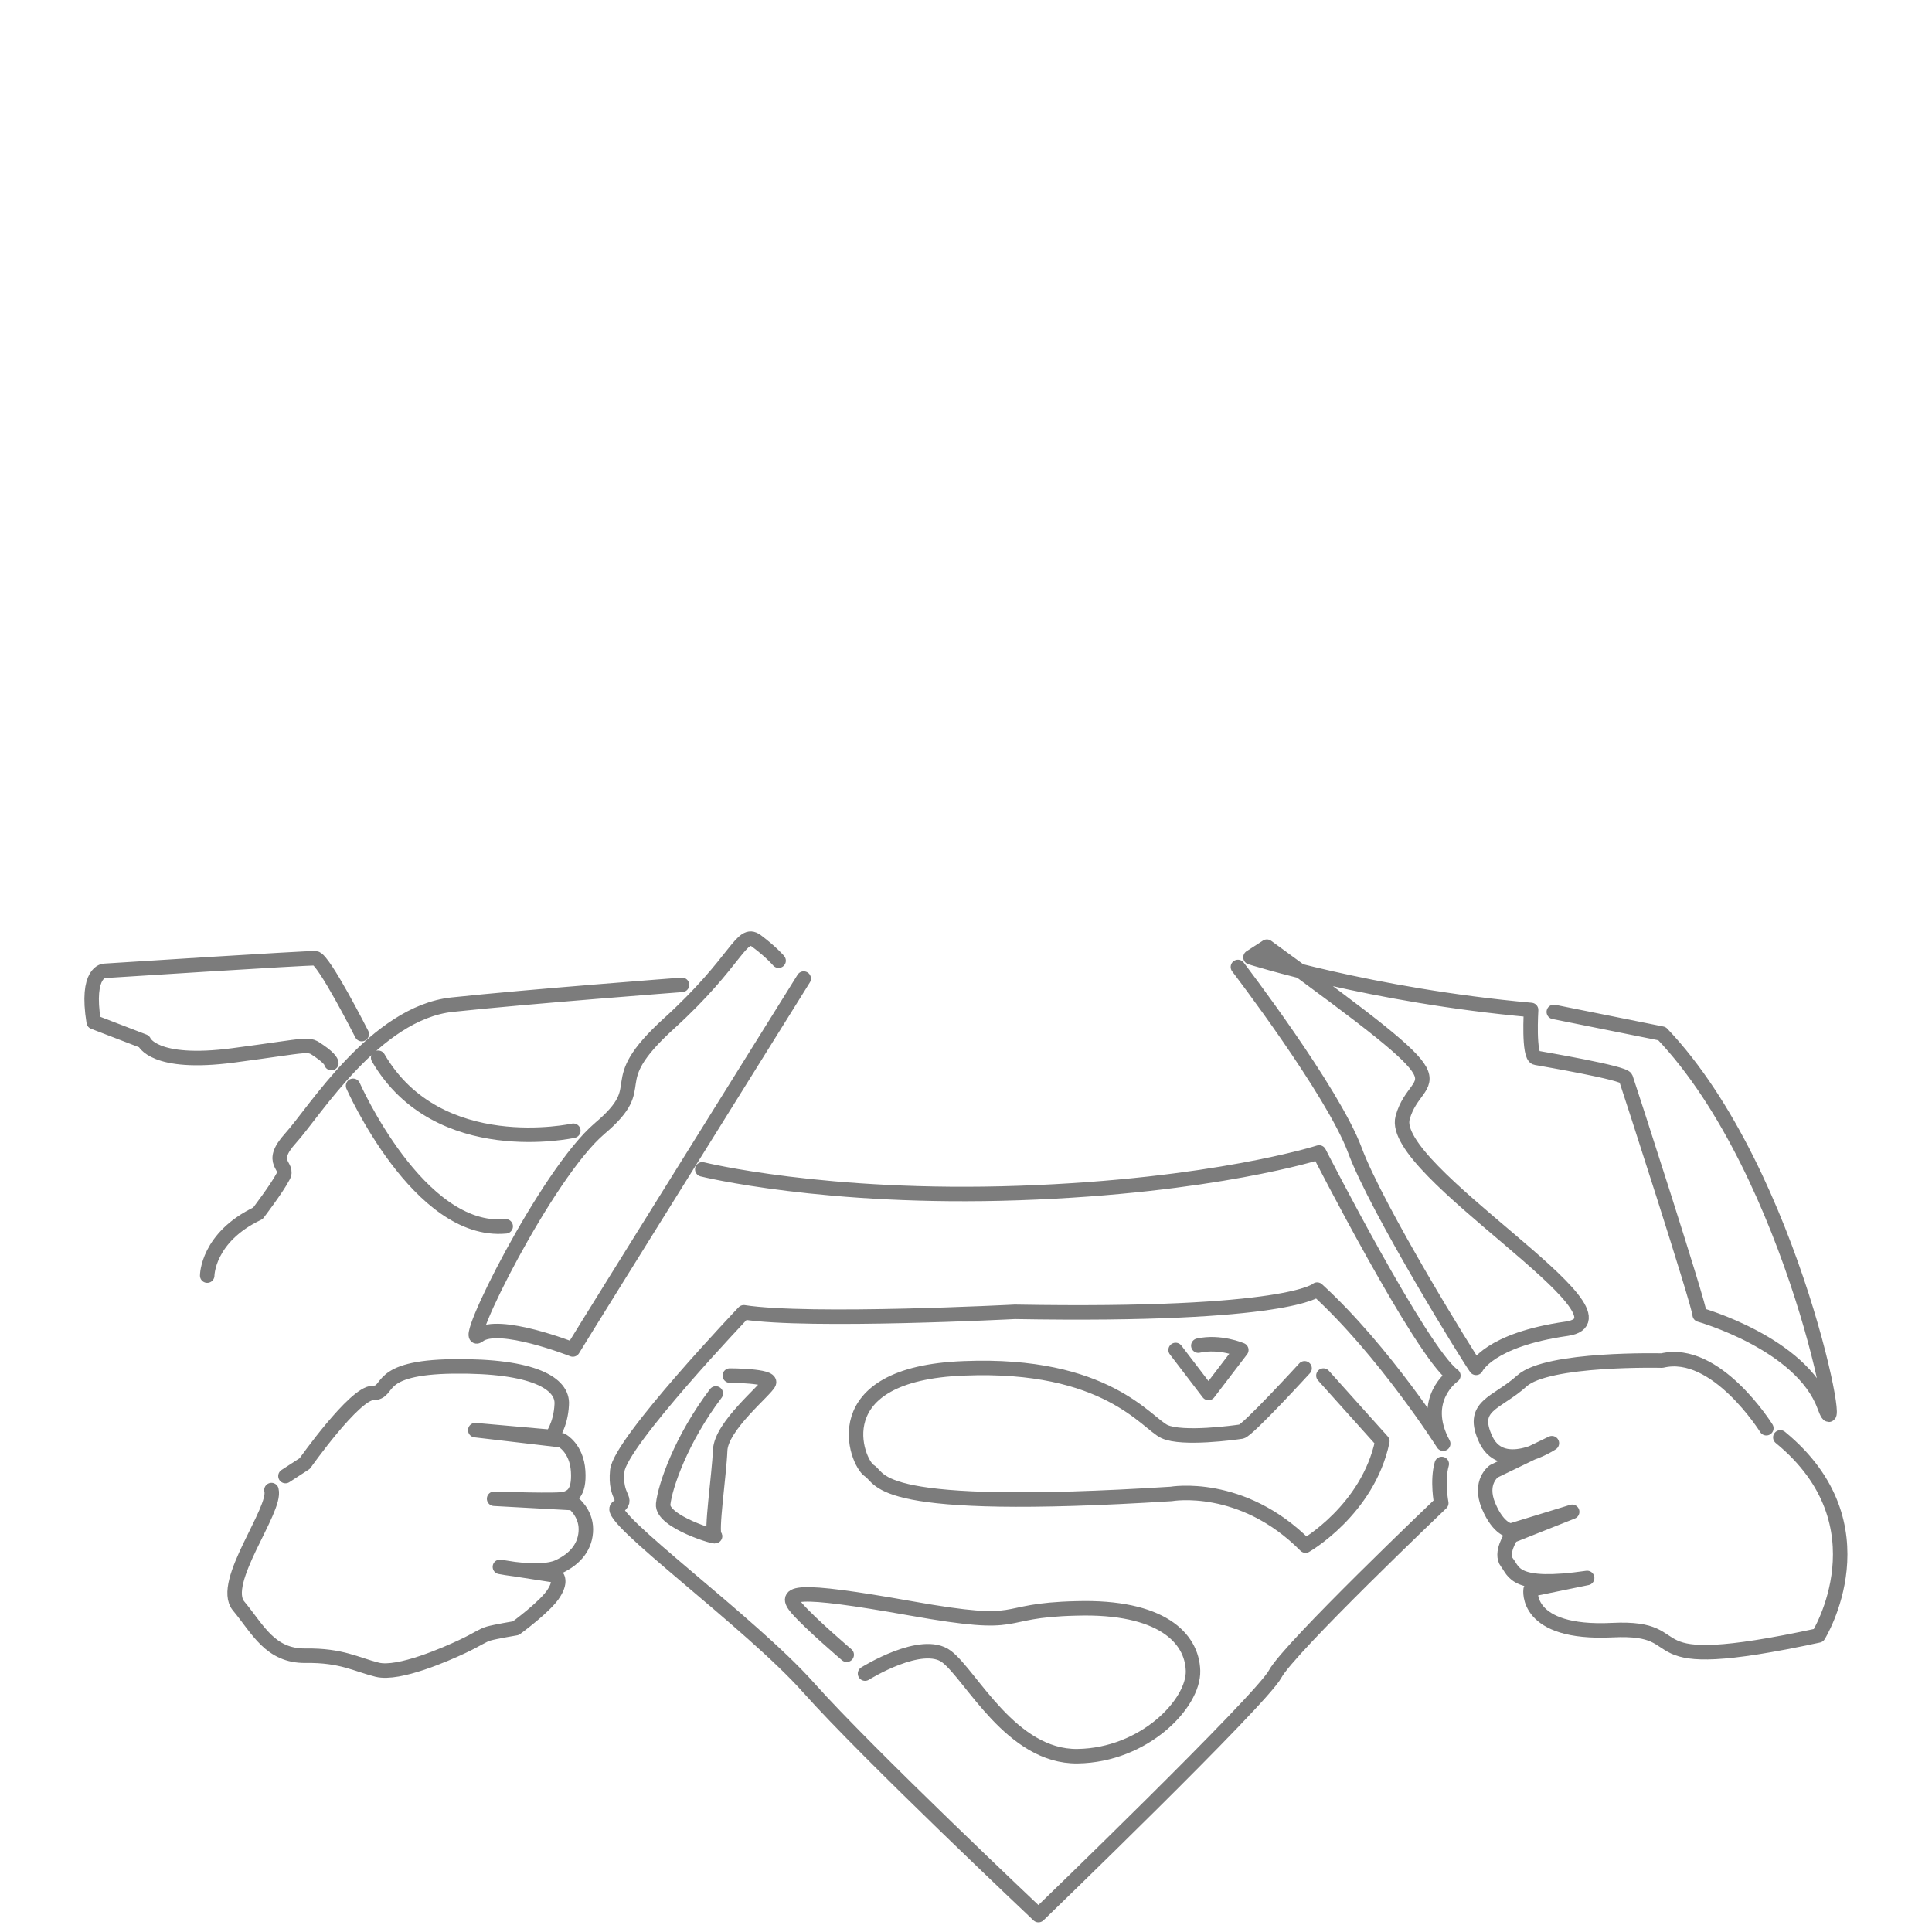
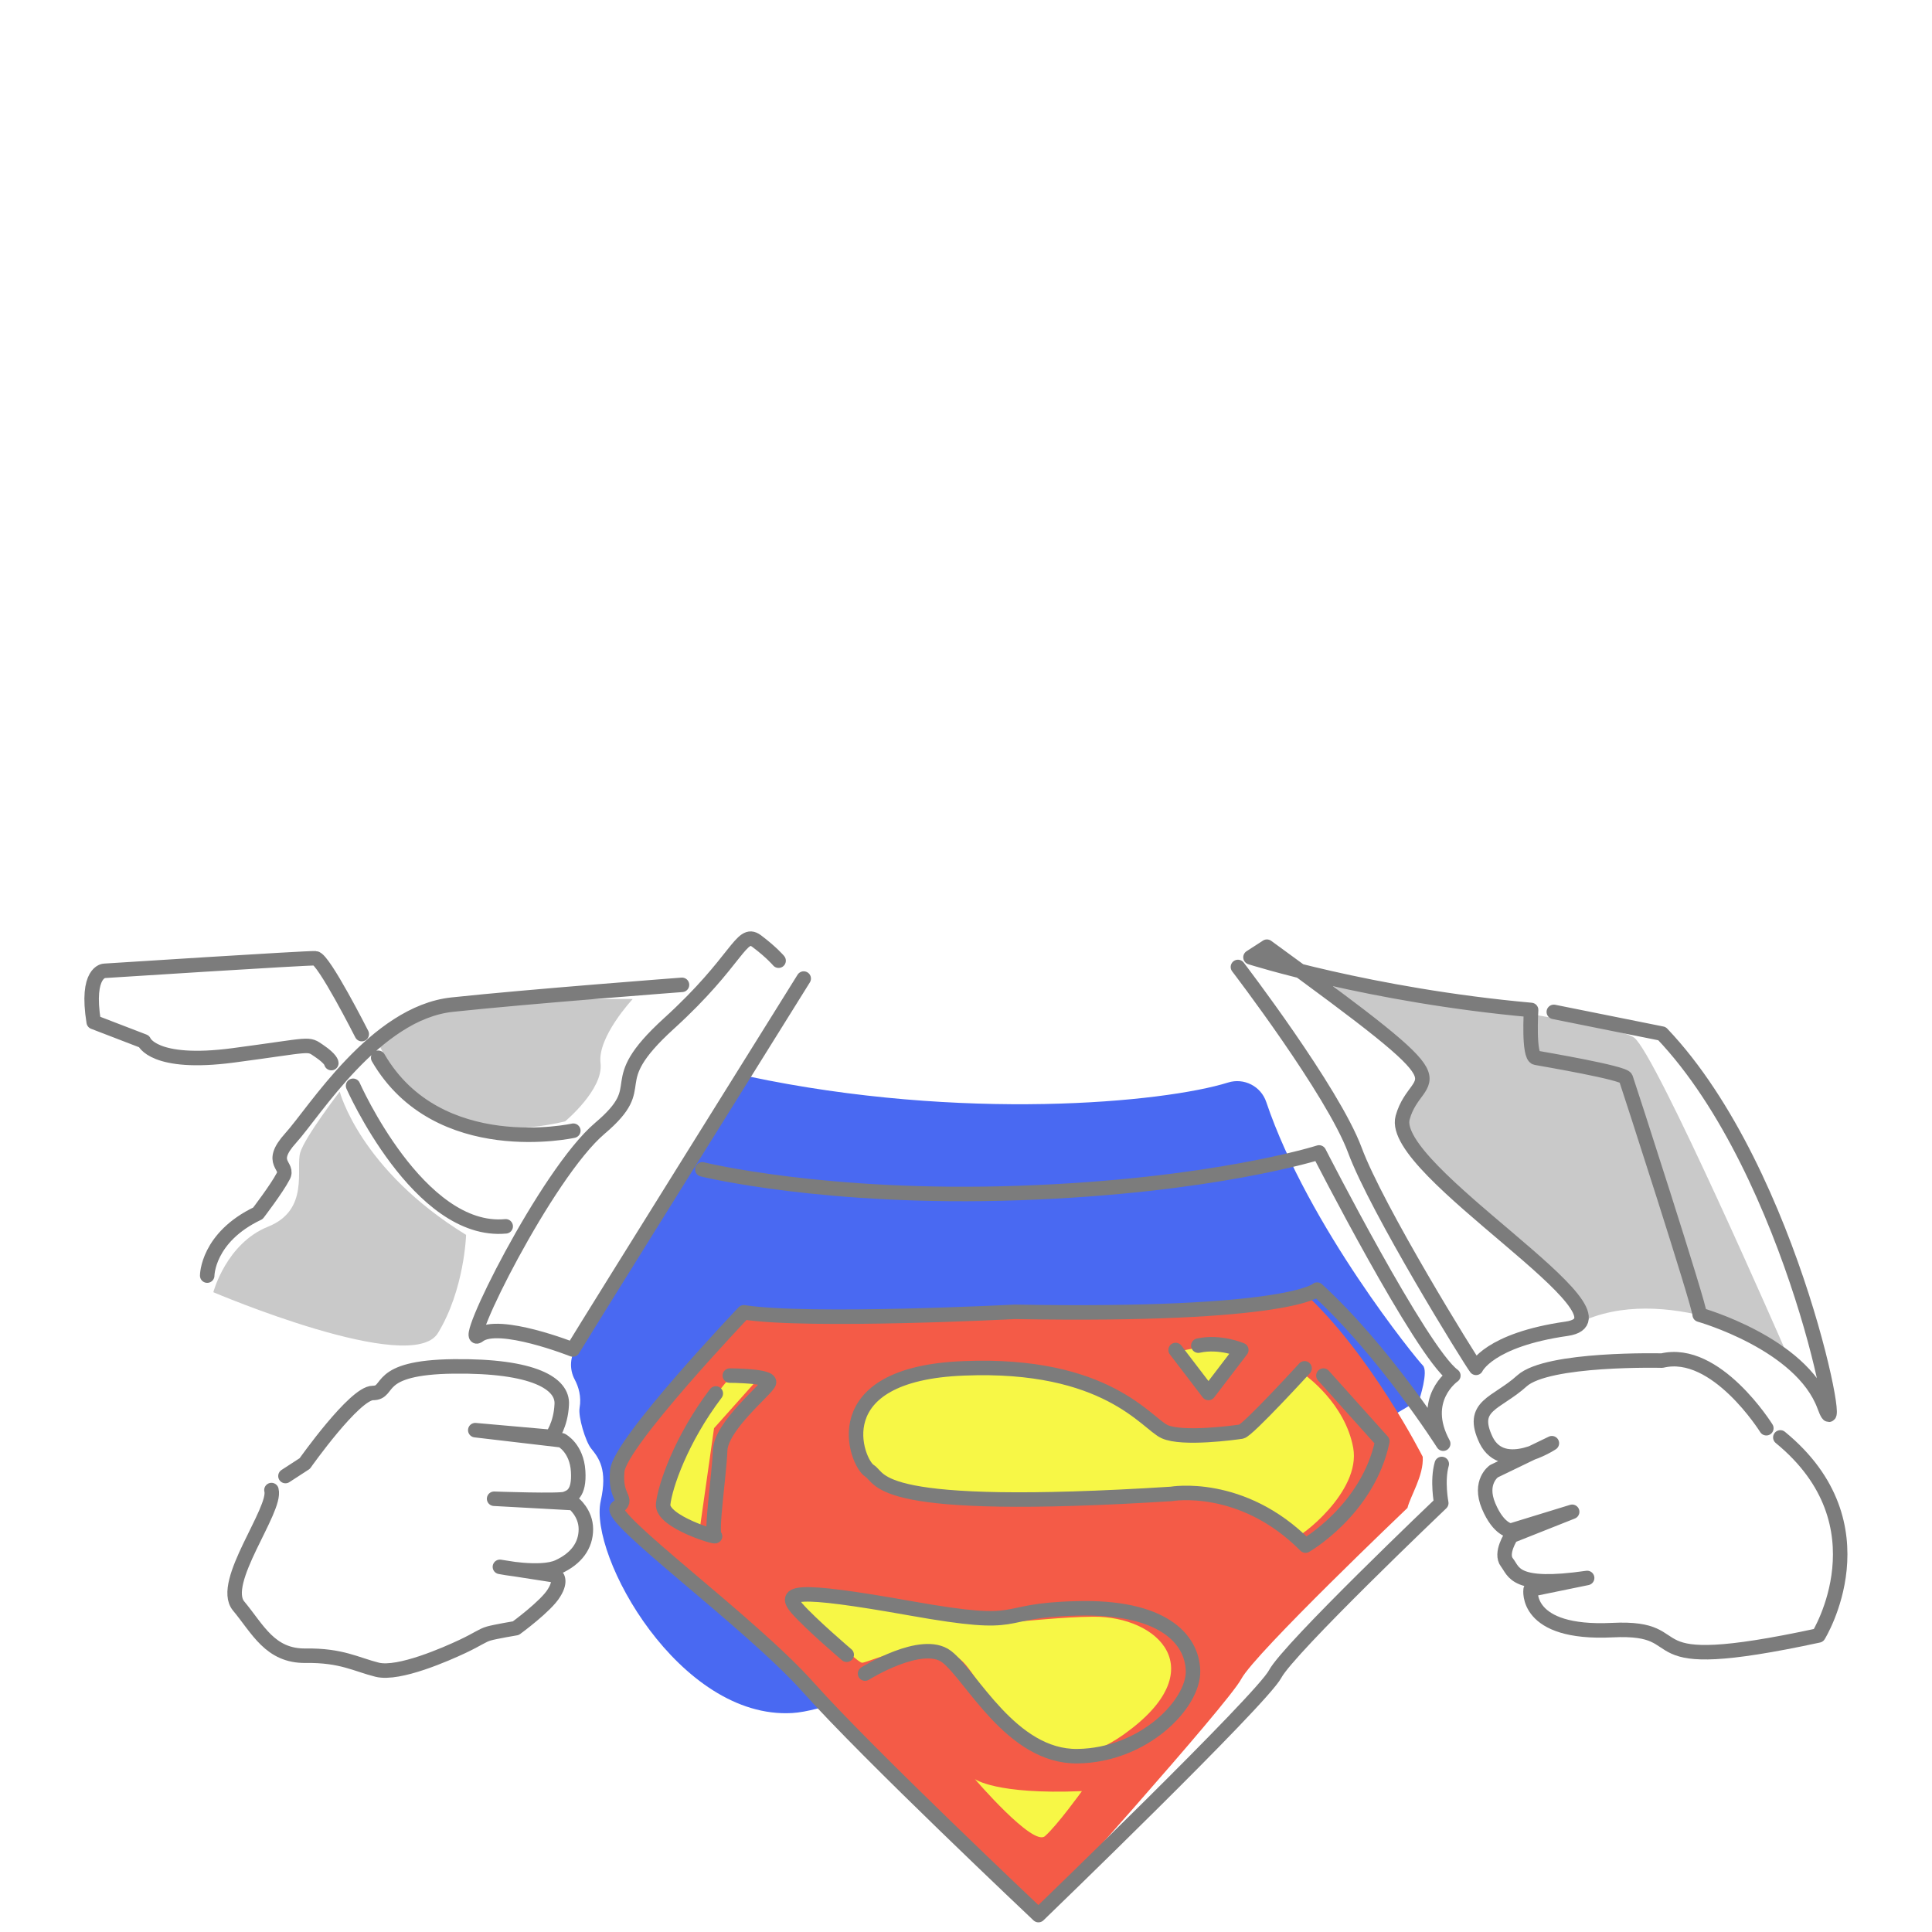
- <svg xmlns="http://www.w3.org/2000/svg" viewBox="0 0 400 400">
-   <g fill="none" stroke="#7C7C7C" stroke-width="3" stroke-linecap="round" stroke-linejoin="round" stroke-miterlimit="10">
-     <path d="M166.4 202.6s-44.3 71-47.8 76.8c0 0-15.4-6.1-19.5-2.9s14-33.5 25.1-42.9 0-8.7 14.3-21.7 14.9-19.4 18.1-17.1c3.2 2.4 4.6 4.1 4.6 4.1M59.1 305.6l4-2.6s10.3-14.6 14.1-14.6c3.9 0 0-5.3 16.7-5.5s22.7 3.6 22.4 7.9c-.2 4.3-2.1 6.7-2.1 6.7l-15.8-1.4 17.9 2.1s3.1 1.6 3.4 6.4-1.6 5.3-2.6 5.7c-.9.5-14.8 0-14.8 0l16.4.9s2.6 2 2.6 5.4-2 6.1-5.7 7.8c-3.7 1.7-12.1 0-12.1 0l11.6 1.8s1.3.9-.4 3.6c-1.6 2.7-7.9 7.3-7.9 7.3s-4.2.7-5.6 1.1-2.3 1.2-5.5 2.7-13.1 5.9-17.6 4.8c-4.4-1.1-7.4-3-14.8-2.9s-9.9-5.5-13.9-10.3 7.9-19.9 6.8-24m122.9 38s11.8-7.4 16.9-3.5c5.1 3.9 13.4 20.8 27.1 20.6 13.8-.2 24.1-10.9 23.9-17.7-.2-6.8-6.6-13.4-24.1-12.9-17.5.4-9.6 4.4-34.3 0s-26.4-3.3-23.6 0c2.9 3.3 10.3 9.6 10.3 9.6m-24.2-57.8s8.7 0 8.1 1.5c-.6 1.5-9.9 8.9-10.1 14-.2 5.1-2 17.1-1.1 17.7s-11.1-2.9-10.7-6.6 3.7-13.4 10.9-22.9m95.2-9l6.8 8.9 6.8-8.9s-4.4-1.9-8.9-.9" />
-     <path d="M270.1 283.3s-11.8 12.9-13.1 13.1c-1.3.2-12.2 1.7-15.9 0s-12-14.3-41.5-13.1c-29.5 1.1-22.3 19.5-19.6 21.2s.6 8.7 62.5 4.8c0 0 14.6-2.6 27.8 10.7 0 0 12.9-7.4 15.9-21.6L274 284.8M42.9 264.1s0-7.9 10.5-12.9c0 0 3.9-5.1 5.2-7.6 1.4-2.4-3.3-2.6 1.6-8s17.5-25.9 33.4-27.6c15.9-1.7 47.6-4.1 47.6-4.1m-22.5 30.2s-28 6.2-40.4-15.1m-3.4-4.9s-7.9-15.6-9.6-15.7c-1.7-.1-43.7 2.6-43.7 2.6s-3.9.1-2.2 10.6l10.4 4s1.9 5.1 18.5 2.9c16.6-2.2 15.3-2.6 17.8-.9 2.5 1.7 2.5 2.5 2.5 2.5m4.5 4.7s13.6 30.8 31.6 29.1m151.6-53.7s19.6 25.6 24.2 37.9c4.5 12.2 23.8 43.4 25.1 45.1 0 0 2.6-5.8 18.8-8.1 16.1-2.4-37-32.8-34-43.7s15.9-3.4-28.1-35.4l-3.4 2.2s24.8 7.9 58.1 10.9c0 0-.6 9.6 1 9.9 1.6.3 18.2 3.1 18.6 4.2.4 1.1 15.4 47.4 15.3 49 0 0 21 5.9 25.8 18.9 4.8 13.1-6-48.1-33.6-77.1l-22.4-4.5" />
-     <path d="M365.7 295.7s-10.4-16.7-21.6-14c0 0-23.7-.6-29 4.2-5.3 4.8-10.9 5-7.4 12.3 3.6 7.2 13.6.6 13.6.6l-12 5.8s-3.2 2.2-1.1 7.2 4.6 5.1 4.6 5.1l12.7-3.9-12.6 5s-2.4 3.6-.9 5.5 1.4 5.4 16.6 3.2l-11.7 2.4s-1.4 9.3 16.9 8.4c18.2-.9 1.9 9.9 42.7 1.1 0 0 14.2-22.9-7.9-41m-223.2-55.5s25.4 6.3 65.6 4.9c40.2-1.4 62.1-8.4 62.1-8.4s21.1 41.3 27.8 46.2c0 0-7.1 4.9-2.1 14.1 0 0-12.2-19.2-26.1-31.9 0 0-5.6 5.6-62.6 4.6 0 0-42.6 2.2-56.1.1 0 0-25.6 26.9-26.2 32.8-.6 5.9 2.6 5.7 0 7.6-2.6 1.9 27.6 23.8 39.6 37.3 12.1 13.6 47.6 47.1 47.6 47.1s46.2-44.6 49-49.9 34.4-35.4 34.4-35.4-.9-4.6.1-8.1" />
-   </g>
+ <svg xmlns="http://www.w3.org/2000/svg" id="Слой_1" viewBox="0 0 400 400">
+   <style>.st2{fill:#f7f746}.st4{fill:none;stroke:#7c7c7c;stroke-width:3;stroke-linecap:round;stroke-linejoin:round;stroke-miterlimit:10}</style>
+   <path d="M293.833 289.833s1.984-5.951.742-7.142c-1.146-1.1-23.708-28.712-32.408-54.524a6.344 6.344 0 0 0-7.917-4.039c-13.3 4.158-55 8.127-99.417-1.295l-35.444 55.943c-1.37 2.031-1.565 4.662-.411 6.824.806 1.51 1.43 3.536 1.018 5.898-.316 1.816 1.222 6.943 2.379 8.377 1.607 1.992 3.46 4.385 2 10.875-2.544 11.309 16.295 45.25 39.627 43.917 23.331-1.334 129.831-64.834 129.831-64.834z" fill="#4969f2" />
+   <path d="M294.56 301.61s-10.785-21.372-24.685-34.072c0 0-2.775 5.062-59.775 4.062 0 0-42.6 2.2-56.1.1 0 0-25.6 26.9-26.2 32.8-.6 5.9 2.6 5.7 0 7.6-2.6 1.9 27.6 23.8 39.6 37.3 12.1 13.6 47.6 47.1 47.6 47.1s39.2-43.6 42-48.9 34.4-35.4 34.4-35.4c.619-2.519 3.4-6.721 3.16-10.59z" fill="#f45b47" />
+   <path class="st2" d="M150.333 286.167s-12.162 14.002-12 25.573c0 0-2.333 2.953 6.5 5.12l3-21.167 8.334-9.333-5.834-.193zm94.355-6.479s6.625-1.813 10.5 0L250.5 286.5l-5.813-6.813zM165.5 331.75s11.625 12.5 13 12.5 15.375-7 21.5.5 14.333 27.475 32.833 14.225 7-24.375-6.5-24.25S202 338 192.5 334s-30.375-4.375-27-2.25zm58.5 39.083s-5.167 7.167-7.667 9.334c-2.5 2.166-14.5-11.834-14.5-11.834s4.249 3.249 22.167 2.5z" />
+   <path class="st2" d="M270.333 284.8L257 297.5s-14.333.833-16.167 0c-1.833-.833-12-15-40.833-13.5s-26.829 21.88-9.167 24.167 54.9.166 59.367 0c4.467-.167 17.651 9.558 18.151 9.99s13.482-9.236 11.816-18.403c-1.667-9.167-9.834-14.954-9.834-14.954z" />
+   <path d="M117 232.167s8-6.634 7.333-12.067c-.666-5.433 6.667-13.267 6.667-13.267s-33.833-.336-39.667 2.416C85.5 212 78.3 215.833 78.3 215.833s8.7 23.5 38.7 16.334zm-20.5 23.5S96.167 267 90.667 276s-46.5-8.462-46.5-8.462 2.666-10.102 11.333-13.57 5.667-12.101 6.667-15.368 8.166-12.6 8.166-12.6S74.5 242.167 96.5 255.667zm179.167-51.834s58.166 7.667 62.666 11c4.5 3.334 31 64.049 31 64.049s-22.833-13.049-40.833-5.715c0 0-12.987-16.463-23.833-25.167-10.846-8.704-16-12.667-12.167-21.333 3.833-8.667 5.125-4.417-16.833-22.834z" fill="#c9c9c9" />
+   <path class="st4" d="M166.4 202.6s-44.3 71-47.8 76.8c0 0-15.4-6.1-19.5-2.9s14-33.5 25.1-42.9 0-8.7 14.3-21.7 14.9-19.4 18.1-17.1c3.2 2.4 4.6 4.1 4.6 4.1M59.1 305.6l4-2.6s10.3-14.6 14.1-14.6c3.9 0 0-5.3 16.7-5.5s22.7 3.6 22.4 7.9c-.2 4.3-2.1 6.7-2.1 6.7l-15.8-1.4 17.9 2.1s3.1 1.6 3.4 6.4-1.6 5.3-2.6 5.7c-.9.5-14.8 0-14.8 0l16.4.9s2.6 2 2.6 5.4-2 6.1-5.7 7.8c-3.7 1.7-12.1 0-12.1 0l11.6 1.8s1.3.9-.4 3.6c-1.6 2.7-7.9 7.3-7.9 7.3s-4.2.7-5.6 1.1-2.3 1.2-5.5 2.7-13.1 5.9-17.6 4.8c-4.4-1.1-7.4-3-14.8-2.9s-9.9-5.5-13.9-10.3 7.9-19.9 6.8-24m122.9 38s11.8-7.4 16.9-3.5c5.1 3.9 13.4 20.8 27.1 20.6 13.8-.2 24.1-10.9 23.9-17.7-.2-6.8-6.6-13.4-24.1-12.9-17.5.4-9.6 4.4-34.3 0s-26.4-3.3-23.6 0c2.9 3.3 10.3 9.6 10.3 9.6m-24.2-57.8s8.7 0 8.1 1.5c-.6 1.5-9.9 8.9-10.1 14-.2 5.1-2 17.1-1.1 17.7s-11.1-2.9-10.7-6.6 3.7-13.4 10.9-22.9m95.2-9l6.8 8.9 6.8-8.9s-4.4-1.9-8.9-.9" />
+   <path class="st4" d="M270.1 283.3s-11.8 12.9-13.1 13.1c-1.3.2-12.2 1.7-15.9 0s-12-14.3-41.5-13.1c-29.5 1.1-22.3 19.5-19.6 21.2s.6 8.7 62.5 4.8c0 0 14.6-2.6 27.8 10.7 0 0 12.9-7.4 15.9-21.6L274 284.8M42.9 264.1s0-7.9 10.5-12.9c0 0 3.9-5.1 5.2-7.6 1.4-2.4-3.3-2.6 1.6-8s17.5-25.9 33.4-27.6c15.9-1.7 47.6-4.1 47.6-4.1m-22.5 30.2s-28 6.2-40.4-15.1m-3.4-4.9s-7.9-15.6-9.6-15.7c-1.7-.1-43.7 2.6-43.7 2.6s-3.9.1-2.2 10.6l10.4 4s1.9 5.1 18.5 2.9c16.6-2.2 15.3-2.6 17.8-.9 2.5 1.7 2.5 2.5 2.5 2.5m4.5 4.7s13.6 30.8 31.6 29.1m151.6-53.7s19.6 25.6 24.2 37.9c4.5 12.2 23.8 43.4 25.1 45.1 0 0 2.6-5.8 18.8-8.1 16.1-2.4-37-32.8-34-43.7s15.9-3.4-28.1-35.4l-3.4 2.2s24.8 7.9 58.1 10.9c0 0-.6 9.6 1 9.9 1.6.3 18.2 3.1 18.6 4.2.4 1.1 15.4 47.4 15.3 49 0 0 21 5.9 25.8 18.9 4.8 13.1-6-48.1-33.6-77.1l-22.4-4.5" />
+   <path class="st4" d="M365.7 295.7s-10.4-16.7-21.6-14c0 0-23.7-.6-29 4.2-5.3 4.8-10.9 5-7.4 12.3 3.6 7.2 13.6.6 13.6.6l-12 5.8s-3.2 2.2-1.1 7.2 4.6 5.1 4.6 5.1l12.7-3.9-12.6 5s-2.4 3.6-.9 5.5 1.4 5.4 16.6 3.2l-11.7 2.4s-1.4 9.3 16.9 8.4c18.2-.9 1.9 9.9 42.7 1.1 0 0 14.2-22.9-7.9-41m-223.2-55.5s25.4 6.3 65.6 4.9c40.2-1.4 62.1-8.4 62.1-8.4s21.1 41.3 27.8 46.2c0 0-7.1 4.9-2.1 14.1 0 0-12.2-19.2-26.1-31.9 0 0-5.6 5.6-62.6 4.6 0 0-42.6 2.2-56.1.1 0 0-25.6 26.9-26.2 32.8-.6 5.9 2.6 5.7 0 7.6-2.6 1.9 27.6 23.8 39.6 37.3 12.1 13.6 47.6 47.1 47.6 47.1s46.2-44.6 49-49.9 34.4-35.4 34.4-35.4-.9-4.6.1-8.1" />
</svg>
